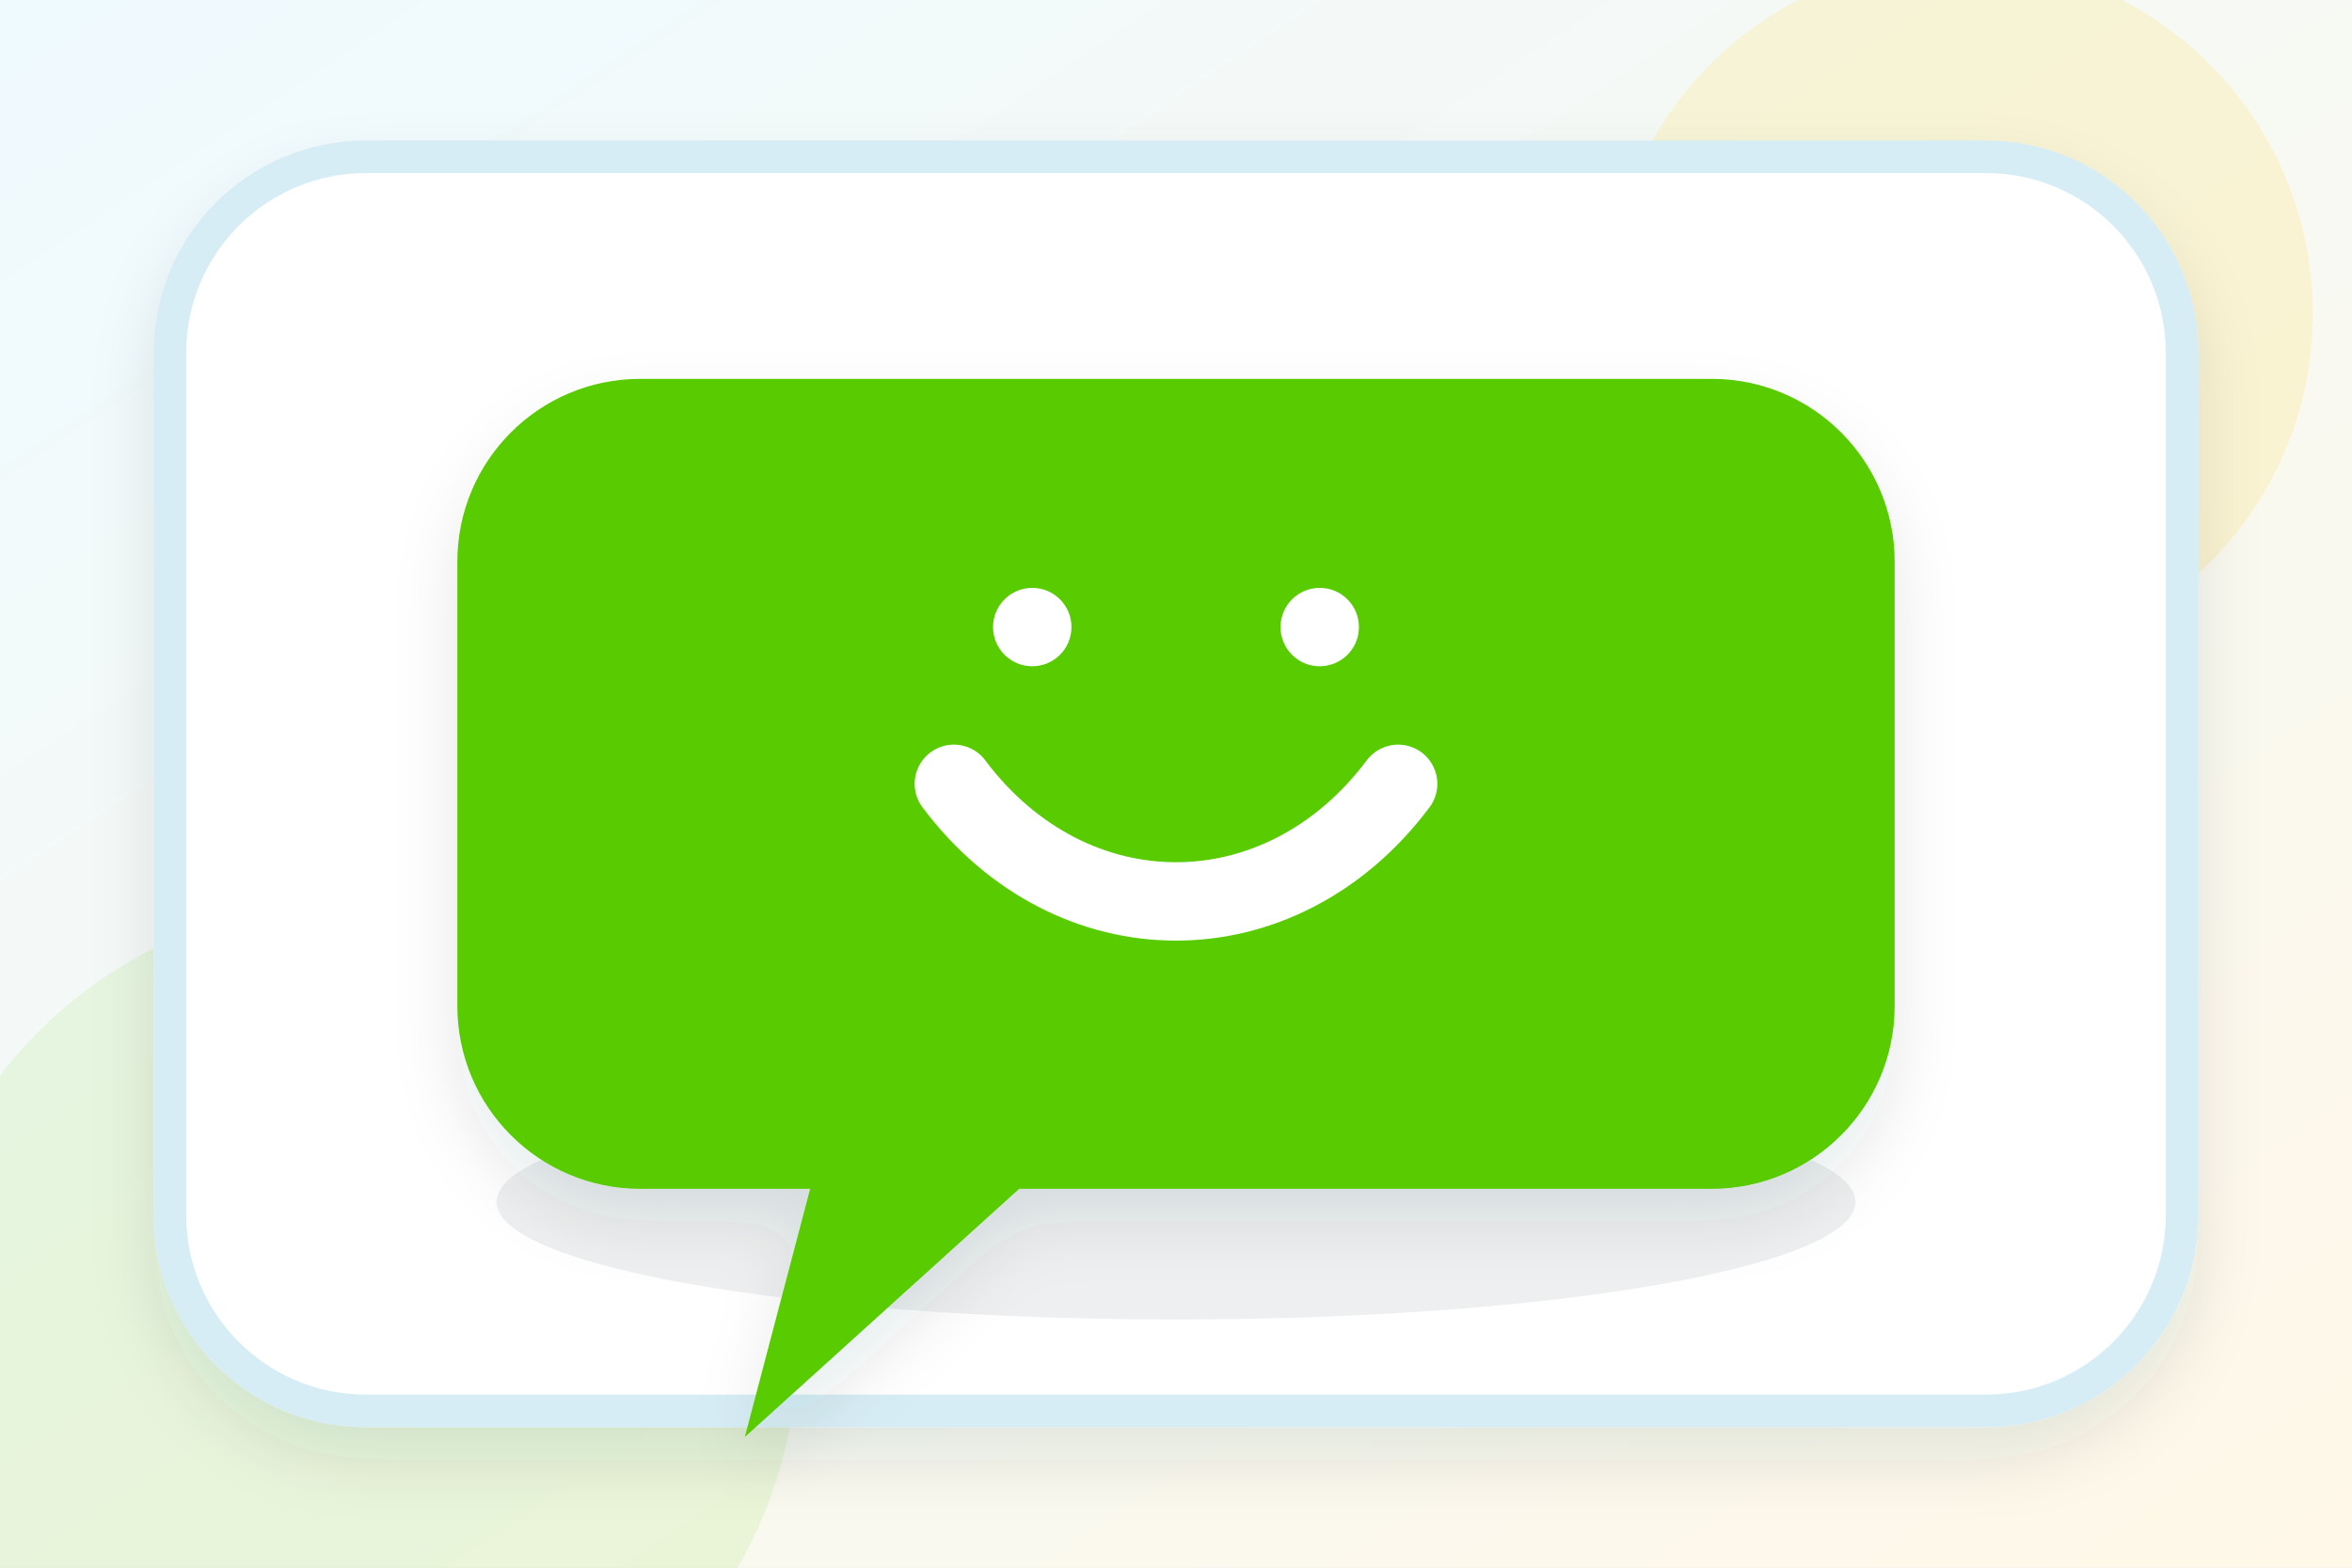
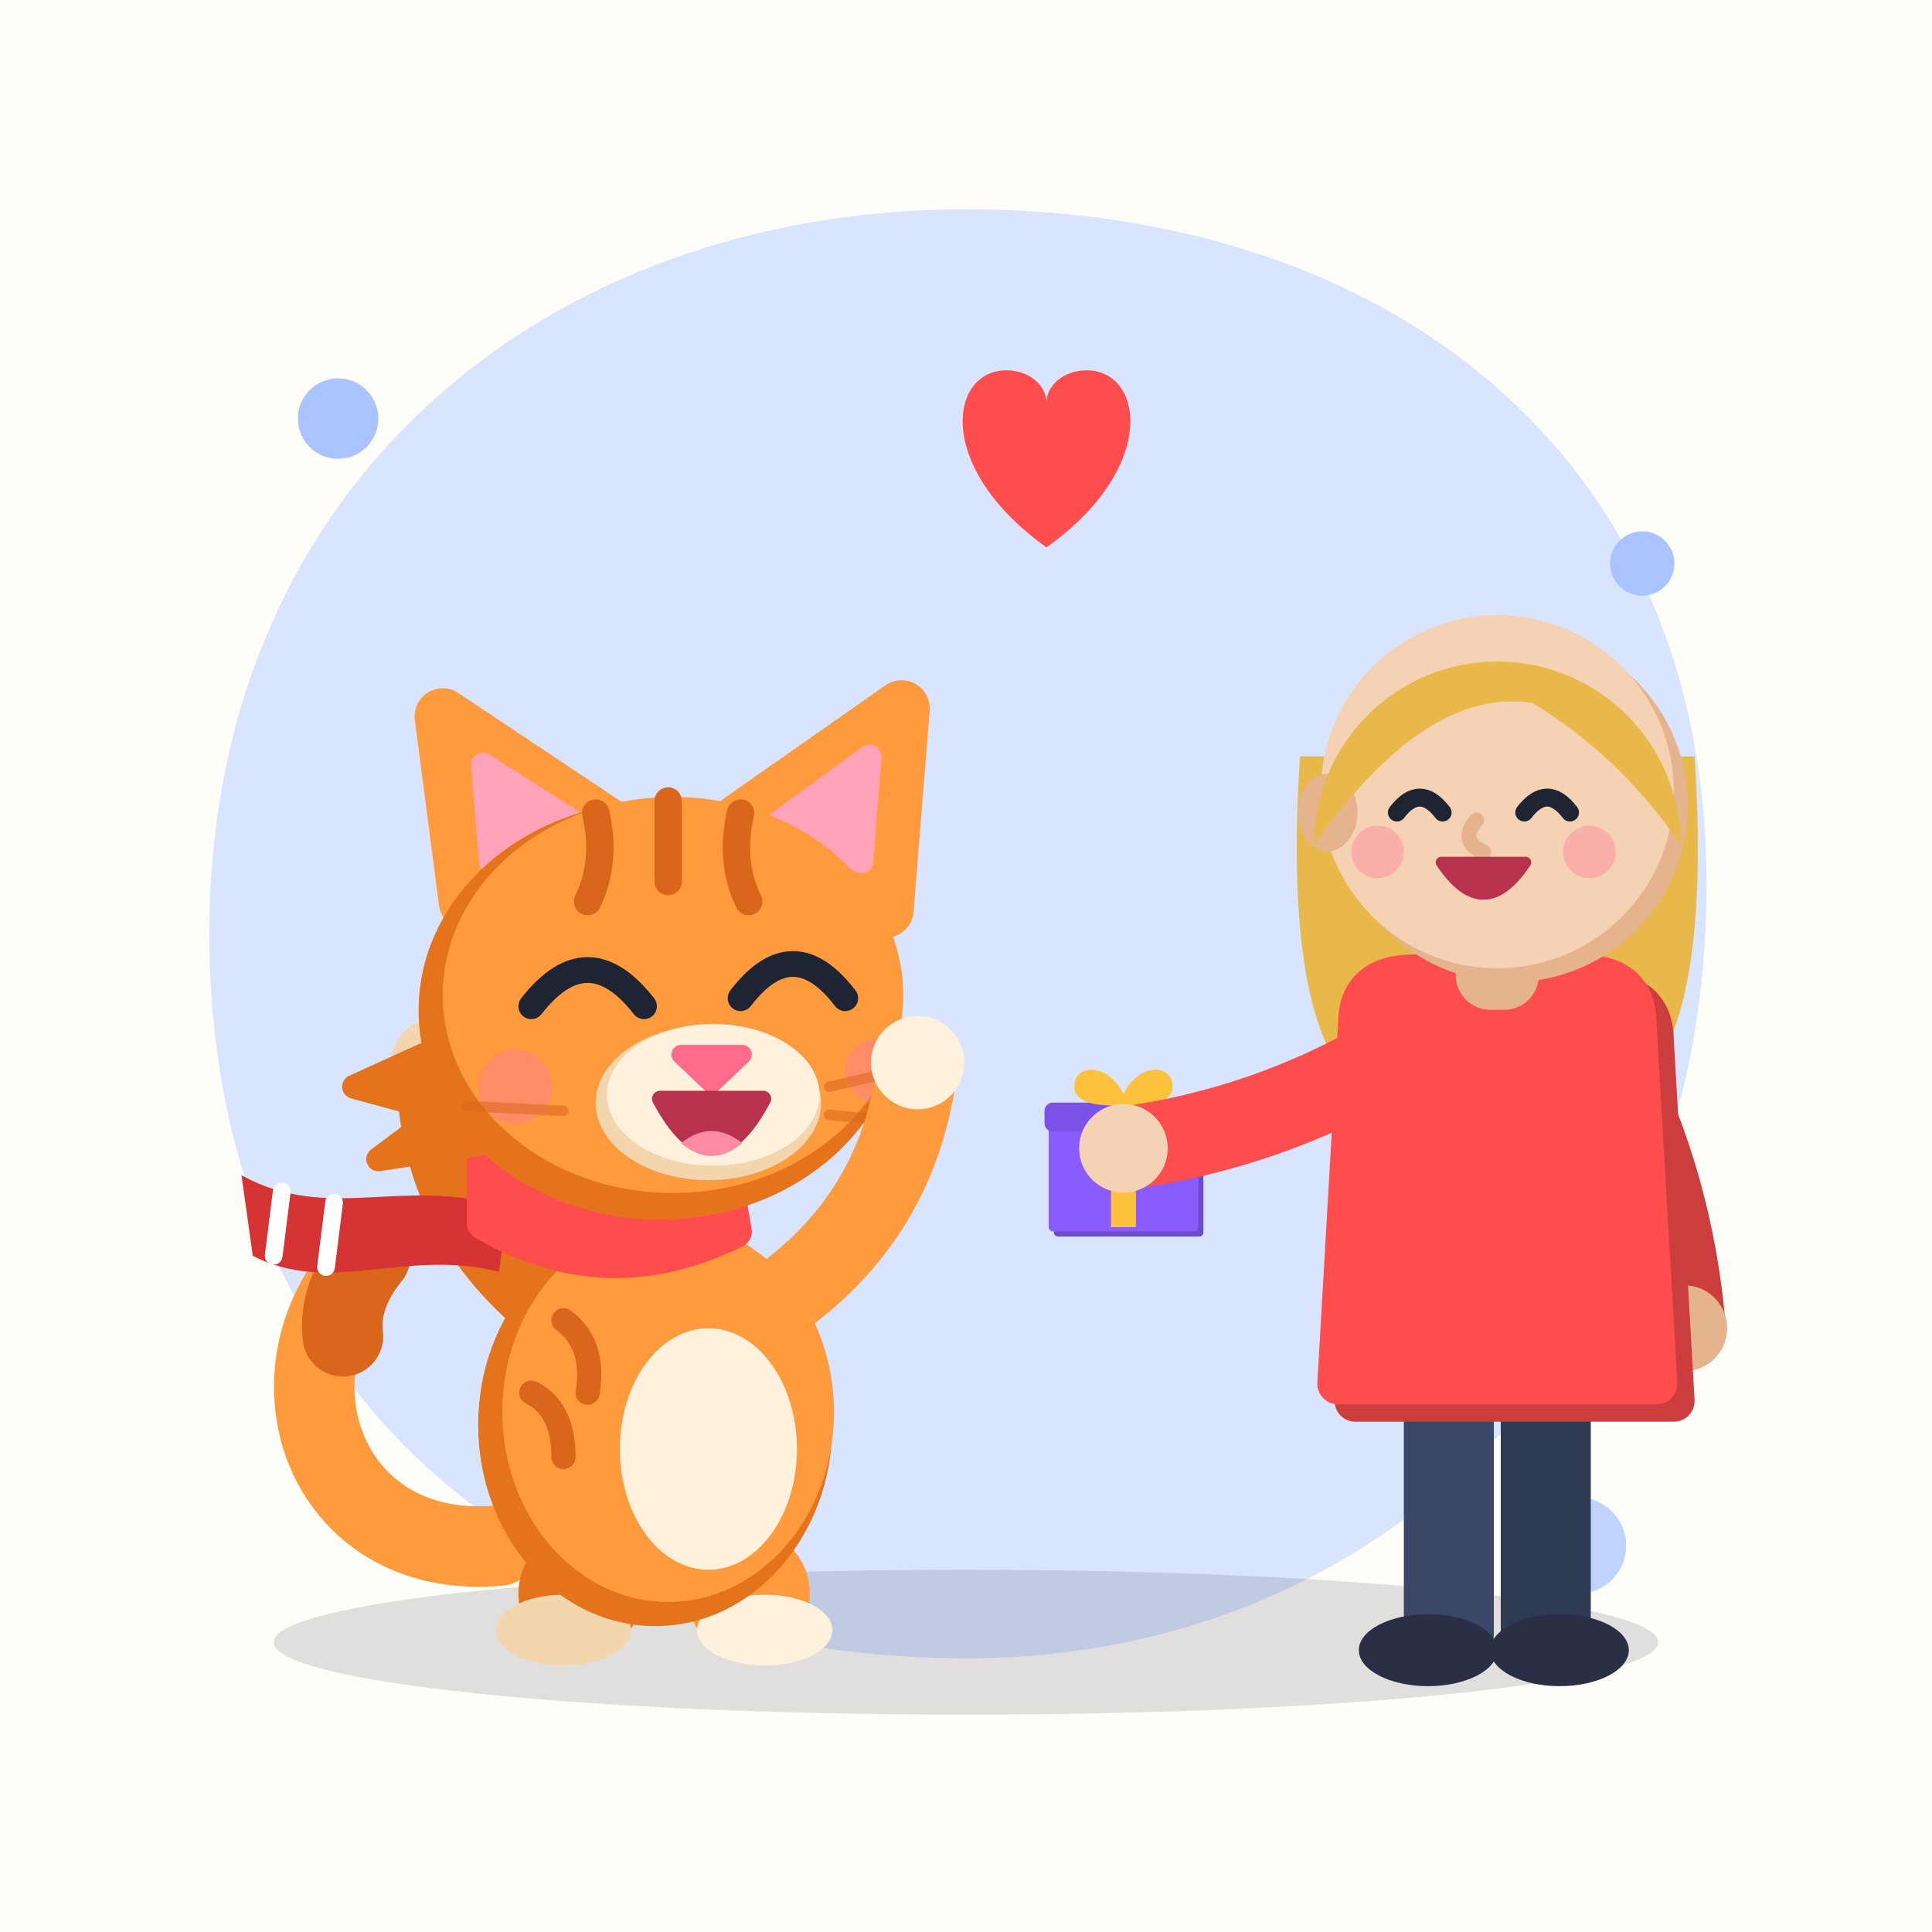
- <svg xmlns="http://www.w3.org/2000/svg" viewBox="0 0 360 240" role="img" aria-labelledby="title desc">
-   <defs>
-     <linearGradient id="w-bg" x1="0" y1="0" x2="1" y2="1">
-       <stop offset="0" stop-color="#effaff" />
-       <stop offset="1" stop-color="#fff8e8" />
-     </linearGradient>
-     <linearGradient id="w-blue" x1="0" y1="0" x2="1" y2="1">
-       <stop offset="0" stop-color="#6bd3ff" />
-       <stop offset="1" stop-color="#1cb0f6" />
-     </linearGradient>
-     <linearGradient id="w-green" x1="0" y1="0" x2="1" y2="1">
-       <stop offset="0" stop-color="#a7ea4e" />
-       <stop offset="1" stop-color="#58cc02" />
-     </linearGradient>
-     <linearGradient id="w-gold" x1="0" y1="0" x2="1" y2="1">
-       <stop offset="0" stop-color="#ffe37a" />
-       <stop offset="1" stop-color="#ffc800" />
-     </linearGradient>
-     <filter id="w-shadow" x="-20%" y="-20%" width="140%" height="150%">
-       <feDropShadow dx="0" dy="10" stdDeviation="10" flood-color="#24313a" flood-opacity="0.16" />
-     </filter>
-     <filter id="w-soft" x="-20%" y="-20%" width="140%" height="140%">
-       <feDropShadow dx="0" dy="5" stdDeviation="5" flood-color="#24313a" flood-opacity="0.10" />
-     </filter>
-   </defs>
-   <rect width="360" height="240" fill="url(#w-bg)" />
-   <circle cx="300" cy="48" r="54" fill="#ffc800" opacity="0.13" />
-   <circle cx="54" cy="206" r="68" fill="#58cc02" opacity="0.10" />
-   <rect x="26" y="24" width="308" height="192" rx="30" fill="#fff" stroke="#d7edf5" stroke-width="5" filter="url(#w-soft)" />
-   <ellipse cx="180" cy="184" rx="104" ry="18" fill="#24313a" opacity="0.08" />
-   <g transform="translate(180 116)" filter="url(#w-soft)">
-     <path d="M-82-58h164a28 28 0 0 1 28 28v68a28 28 0 0 1-28 28H-24l-42 38 10-38h-26a28 28 0 0 1-28-28v-68a28 28 0 0 1 28-28z" fill="#58cc02" />
-     <path d="M-34 4c18 24 50 24 68 0" stroke="#fff" stroke-width="12" stroke-linecap="round" fill="none" />
-     <circle cx="-22" cy="-20" r="6" fill="#fff" />
-     <circle cx="22" cy="-20" r="6" fill="#fff" />
+ <svg xmlns="http://www.w3.org/2000/svg" viewBox="0 0 240 240" width="240" height="240">
+   <rect x="0" y="0" width="240" height="240" rx="0" fill="#fffdf8" />
+   <path d="M120 26c52 0 92 30 92 84s-38 96-92 96-94-34-94-90 42-90 94-90Z" fill="#d9e4ff" />
+   <circle cx="42" cy="52" r="5" fill="#aac4ff" />
+   <circle cx="204" cy="70" r="4" fill="#aac4ff" />
+   <circle cx="196" cy="192" r="6" fill="#bfd3ff" />
+   <ellipse cx="120" cy="204" rx="86" ry="9" fill="#1f243322" />
+   <g transform="translate(186 208) scale(-0.86 0.86)">
+     <path d="M-28.5 -132.6Q-31.5 -86.7 -15.3 -81.6H15.3Q31.5 -86.7 28.5 -132.6Z" fill="#e8b84a" />
+     <path d="M-16 -89Q-25.3 -70.6 -27 -50" fill="none" stroke="#cc3e3e" stroke-width="12" stroke-linecap="round" stroke-linejoin="round" />
+     <circle cx="-27" cy="-50" r="6.2" fill="#e5b38e" />
+     <path d="M-7 -46V-6" fill="none" stroke="#2e3952" stroke-width="13" stroke-linecap="round" stroke-linejoin="round" />
+     <path d="M7 -46V-6" fill="none" stroke="#3a4766" stroke-width="13" stroke-linecap="round" stroke-linejoin="round" />
+     <ellipse cx="-9" cy="-3.5" rx="10" ry="5.2" fill="#2a2f45" />
+     <ellipse cx="10" cy="-3.5" rx="10" ry="5.2" fill="#2a2f45" />
+     <path d="M-20 -94Q-20 -101 -12 -101H12Q20 -101 20 -94L23 -42H-23Z" fill="#cc3e3e" stroke="#cc3e3e" stroke-width="6" stroke-linejoin="round" transform="translate(-2.5 2.5)" />
+     <path d="M-20 -94Q-20 -101 -12 -101H12Q20 -101 20 -94L23 -42H-23Z" fill="#ff4d4d" stroke="#ff4d4d" stroke-width="6" stroke-linejoin="round" />
+     <rect x="-6" y="-108" width="12" height="12" rx="5" fill="#e5b38e" />
+     <circle cx="-2" cy="-125.5" r="25.5" fill="#e5b38e" />
+     <circle cx="0" cy="-127.5" r="25.5" fill="#f6d2b4" />
+     <ellipse cx="24.5" cy="-124.5" rx="4.3" ry="5.6" fill="#e5b38e" />
+     <path d="M-26.5 -119.8A26.5 26.5 0 0 1 26.5 -119.8Q10.2 -142.8 -5.1 -140.3Q-17.8 -132.6 -26.5 -119.8Z" fill="#e8b84a" />
+     <circle cx="-13.3" cy="-118.8" r="3.8" fill="#ff7a9a" opacity=".4" />
+     <circle cx="17.3" cy="-118.8" r="3.8" fill="#ff7a9a" opacity=".4" />
+     <path d="M-10.5 -124.5q3.3 -4.3 6.6 0M7.9 -124.5q3.3 -4.3 6.6 0" fill="none" stroke="#1f2433" stroke-width="2.6" stroke-linecap="round" stroke-linejoin="round" />
+     <path d="M3 -123.4q2.6 3.1 -1 4.6" fill="none" stroke="#e5b38e" stroke-width="2.2" stroke-linecap="round" stroke-linejoin="round" />
+     <path d="M-4.1 -117.3q6.1 9.2 12.2 0Z" fill="#b8324d" stroke="#b8324d" stroke-width="1.6" stroke-linejoin="round" />
+     <g transform="translate(54 -76)">
+       <g transform="scale(0.3 0.3)">
+         <g transform="translate(-2.5 2.5)">
+           <path d="M-34-10h68v48h-68Z" fill="#6e4acc" stroke="#6e4acc" stroke-width="4" stroke-linejoin="round" />
+         </g>
+         <path d="M-34-10h68v48h-68Z" fill="#8a5cff" stroke="#8a5cff" stroke-width="4" stroke-linejoin="round" />
+         <rect x="-38" y="-22" width="76" height="14" rx="4" fill="#7c53e6" />
+         <rect x="-6" y="-22" width="12" height="60" rx="0" fill="#ffc23d" />
+         <path d="M0-22c-6-18-24-18-22-6 2 6 14 6 22 6ZM0-22c6-18 24-18 22-6-2 6-14 6-22 6Z" fill="#ffc23d" stroke="#ffc23d" stroke-width="3" stroke-linejoin="round" />
+       </g>
+     </g>
+     <path d="M16 -89Q33.7 -78.7 54 -76" fill="none" stroke="#ff4d4d" stroke-width="12" stroke-linecap="round" stroke-linejoin="round" />
+     <circle cx="54" cy="-76" r="6.4" fill="#f6d2b4" />
+   </g>
+   <g transform="translate(82 204)">
+     <g transform="translate(-140 -124)">
+       <path d="M120 112C98 114 90 90 104 76" fill="none" stroke="#ff9a3d" stroke-width="10" stroke-linecap="round" stroke-linejoin="round" />
+       <path d="M104 76q-4 5-3.4 10" fill="none" stroke="#d9661a" stroke-width="10" stroke-linecap="round" stroke-linejoin="round" />
+       <path d="M126 82Q111.8 70.4 112 52" fill="none" stroke="#e5731c" stroke-width="9.5" stroke-linecap="round" stroke-linejoin="round" />
+       <circle cx="112" cy="52" r="5.4" fill="#f3d6ae" />
+       <ellipse cx="130" cy="118" rx="7.6" ry="8" fill="#e5731c" />
+       <ellipse cx="151" cy="118" rx="7.6" ry="8" fill="#ff9a3d" />
+       <ellipse cx="128" cy="122.5" rx="8.4" ry="4.4" fill="#f3d6ae" />
+       <ellipse cx="153" cy="122.5" rx="8.4" ry="4.4" fill="#fff1dc" />
+       <g transform="">
+         <ellipse cx="139.4" cy="97" rx="22" ry="25" fill="#e5731c" />
+         <ellipse cx="141" cy="95.4" rx="20.6" ry="23.6" fill="#ff9a3d" />
+         <ellipse cx="146" cy="100" rx="11" ry="15" fill="#fff1dc" />
+         <path d="M128 84q4 3 3 9M124 93q4 2 4 8" fill="none" stroke="#d9661a" stroke-width="3" stroke-linecap="round" stroke-linejoin="round" />
+       </g>
+       <g class="cat-scarf" transform="translate(0 0)">
+         <path class="cat-scarf-tail" d="M121 70C108 66 99 72 88 66l1.4 10c9.6 5 19-1 30.6 2Z" fill="#d63434" style="transform-origin:121px 72px" />
+         <path d="M118 64q15 8 30 1l1.4 8q-16 8-31.4-1Z" fill="#ff4d4d" stroke="#ff4d4d" stroke-width="4" stroke-linejoin="round" />
+         <path d="M93 68l-1 8M99.5 69.4l-1 8" stroke="#fff" stroke-width="2.2" stroke-linecap="round" />
+       </g>
+       <path d="M116 32L113 9L134 23Z" fill="#ff9a3d" stroke="#ff9a3d" stroke-width="7" stroke-linejoin="round" />
+       <path d="M119 27L118 15L129 22Z" fill="#ffa3b8" stroke="#ffa3b8" stroke-width="3" stroke-linejoin="round" />
+       <g class="cat-ear-right" style="transform-origin:156px 26px">
+         <path d="M150 22L170 8L168 33Z" fill="#ff9a3d" stroke="#ff9a3d" stroke-width="7" stroke-linejoin="round" />
+         <path d="M155 22L166 14L165 27Z" fill="#ffa3b8" stroke="#ffa3b8" stroke-width="3" stroke-linejoin="round" />
+       </g>
+       <path d="M113 50L102 55L113 58L105 64L118 62Z" fill="#e5731c" stroke="#e5731c" stroke-width="3" stroke-linejoin="round" />
+       <ellipse cx="140" cy="45.5" rx="30" ry="26" fill="#e5731c" />
+       <ellipse cx="141.6" cy="43.6" rx="28.6" ry="24.6" fill="#ff9a3d" />
+       <path d="M132 21q1.4 6-1 11M141 19.5v10M150 21q-1.4 6 1 11" stroke="#d9661a" stroke-width="3.4" stroke-linecap="round" fill="none" />
+       <ellipse cx="146" cy="57" rx="14" ry="9.6" fill="#f3d6ae" />
+       <ellipse cx="146.6" cy="56" rx="13.2" ry="8.8" fill="#fff1dc" />
+       <circle cx="122" cy="55" r="4.6" fill="#ff7a9a" opacity=".45" />
+       <circle cx="167" cy="53" r="4" fill="#ff7a9a" opacity=".45" />
+       <path d="M124 45q7-9 14 0M150 44q6.5-8.5 13 0" fill="none" stroke="#1f2433" stroke-width="3.2" stroke-linecap="round" />
+       <path d="M142.6 51h7.6l-3.8 3.6Z" fill="#ff6b8b" stroke="#ff6b8b" stroke-width="2.4" stroke-linejoin="round" />
+       <g>
+         <path d="M140 56.5q6.4 12 12.8 0Z" fill="#b8324d" stroke="#b8324d" stroke-width="2" stroke-linejoin="round" />
+         <path d="M142.6 62q3.8-3 7.6 0q-3.8 3.2-7.6 0Z" fill="#ff8aa3" />
+       </g>
+       <path d="M161 55l13-3M161 58.5l13 1.2M128 58l-12-.6" stroke="#d9661a" stroke-width="1.3" stroke-linecap="round" opacity=".55" />
+       <path d="M154 82Q169.9 71.1 172 52" fill="none" stroke="#ff9a3d" stroke-width="10" stroke-linecap="round" stroke-linejoin="round" />
+       <circle cx="172" cy="52" r="5.8" fill="#fff1dc" />
+     </g>
+   </g>
+   <g transform="translate(130 60)">
+     <path d="M0 8C-14-2-12-14-5-14c3 0 5 2 5 4 0-2 2-4 5-4 7 0 9 12-5 22Z" fill="#ff4d4d" />
  </g>
</svg>
